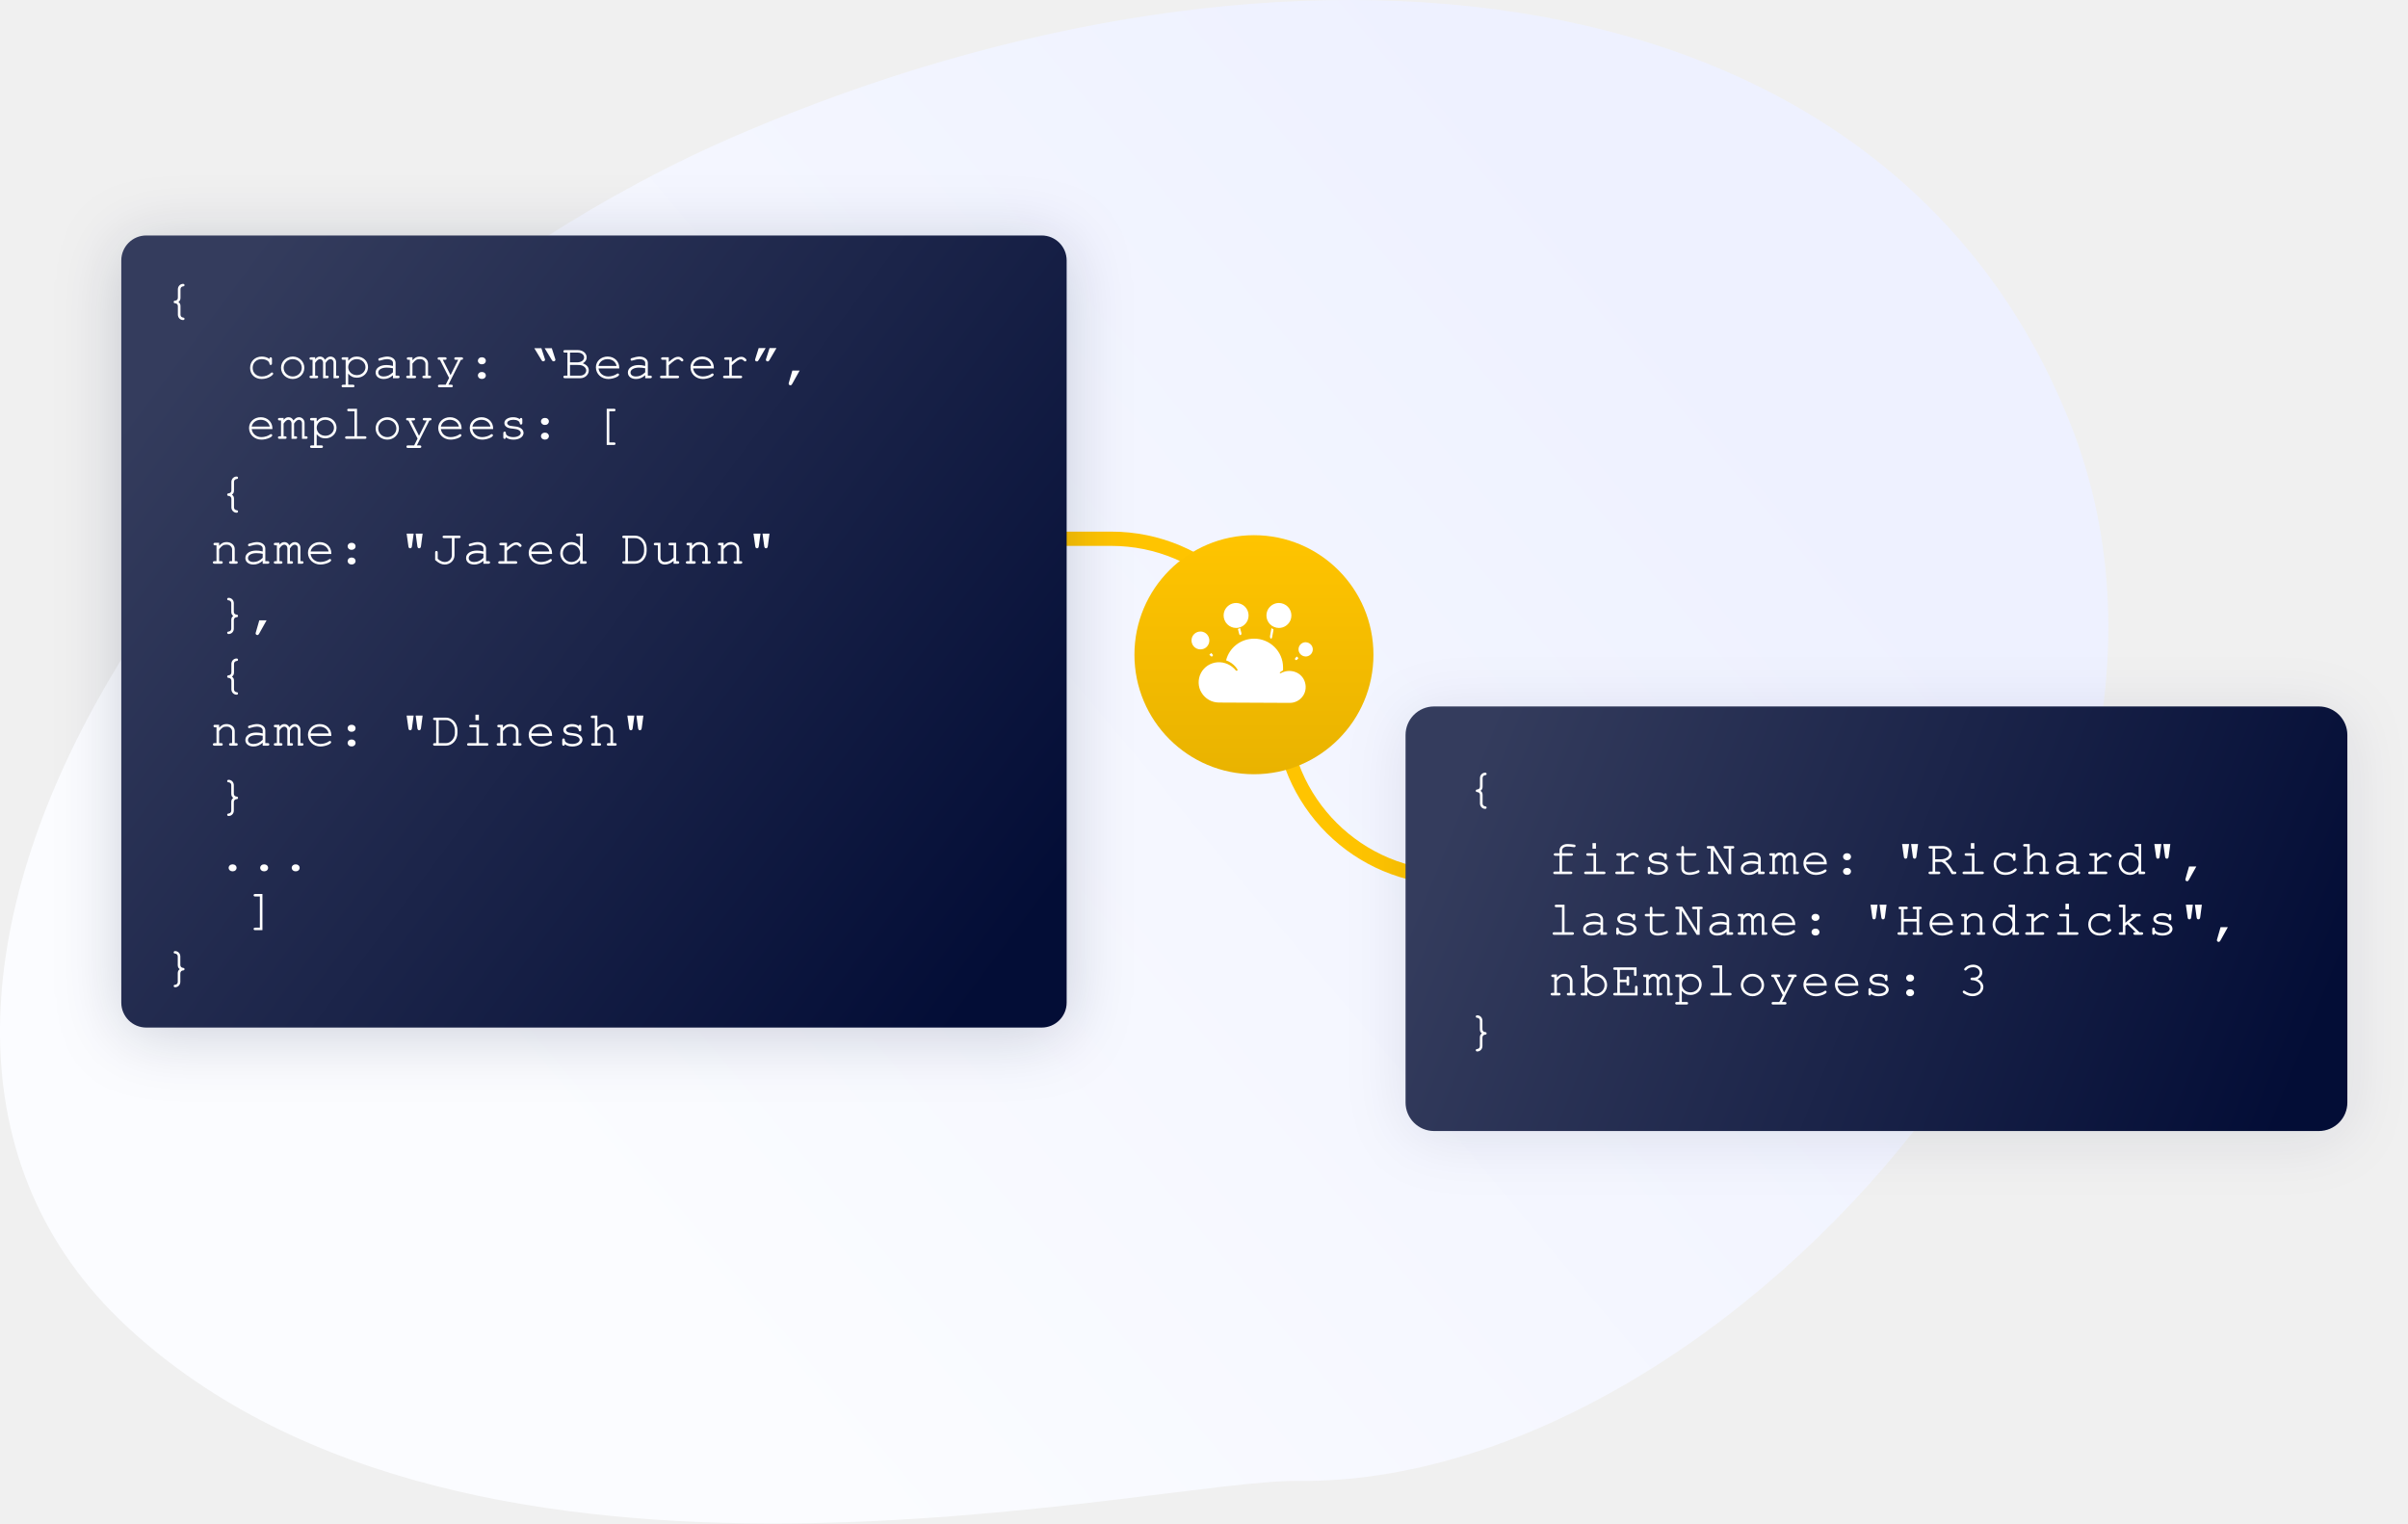
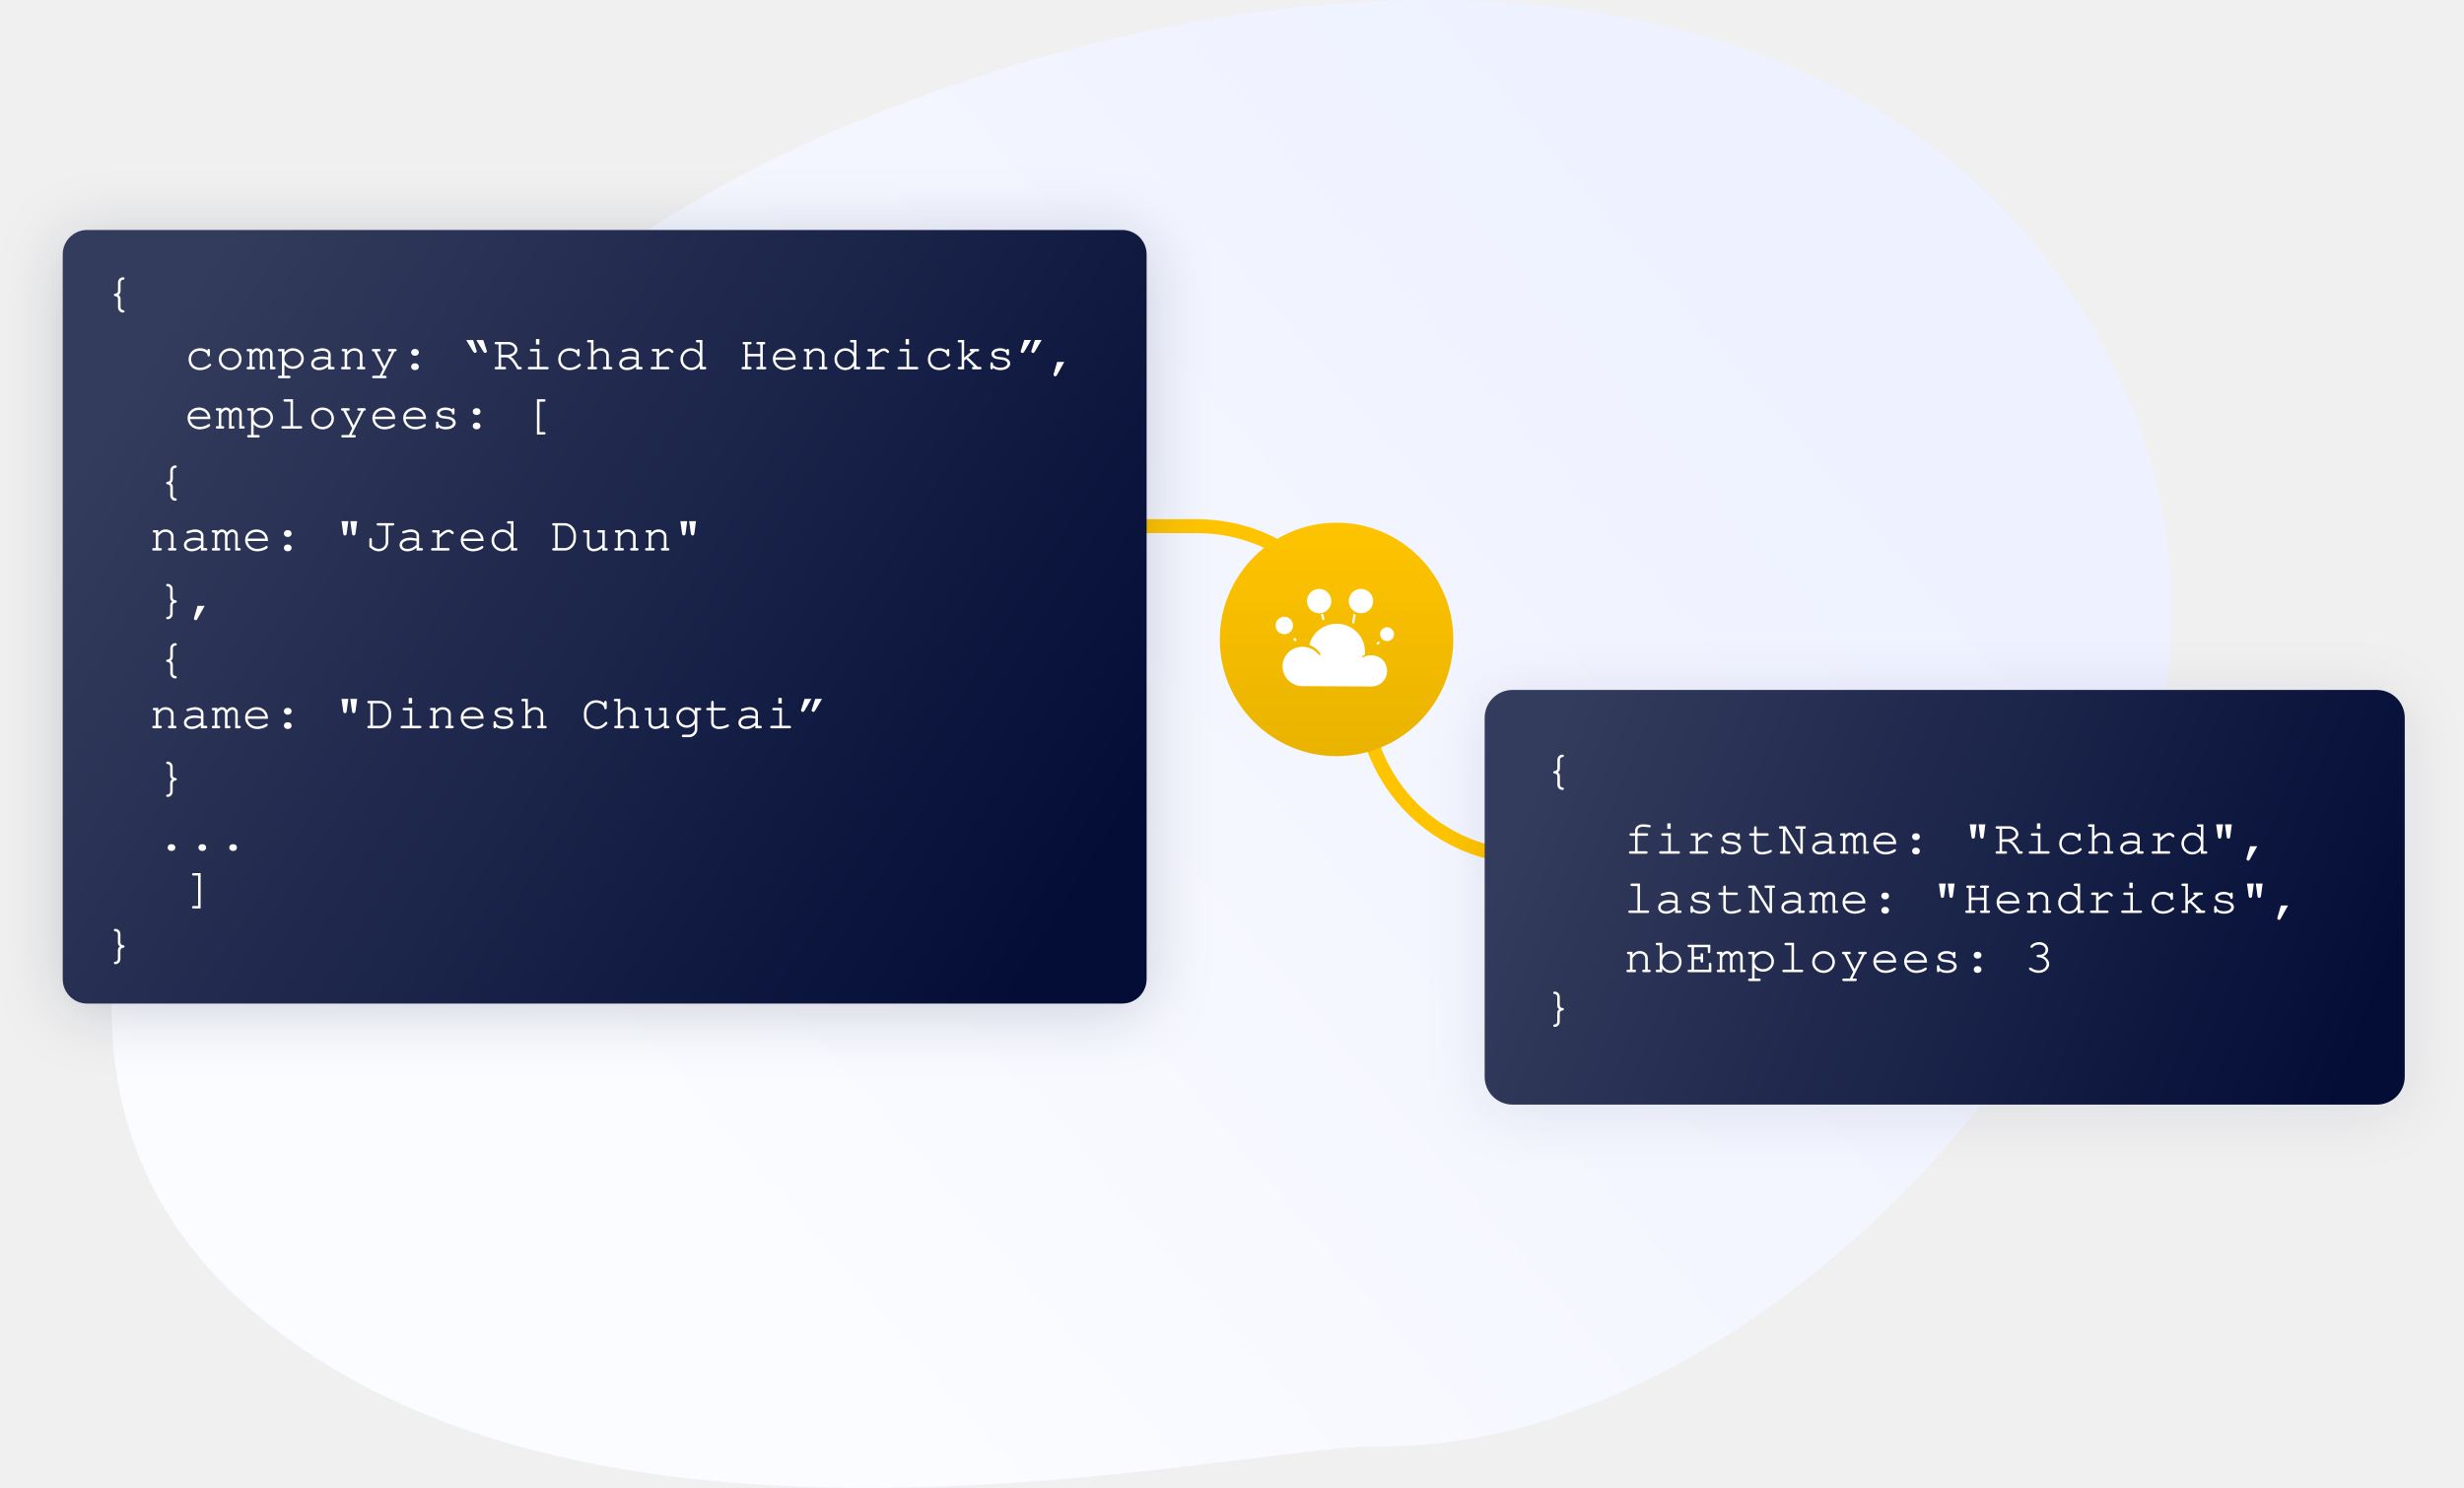
- <svg xmlns="http://www.w3.org/2000/svg" xmlns:xlink="http://www.w3.org/1999/xlink" width="675px" height="427px" viewBox="0 0 675 427" version="1.1">
+ <svg xmlns="http://www.w3.org/2000/svg" xmlns:xlink="http://www.w3.org/1999/xlink" width="707px" height="427px" viewBox="0 0 707 427" version="1.1">
  <style> * {font-family:"Courier"}</style>
  <defs>
    <linearGradient x1="22.52%" y1="69.695%" x2="85.966%" y2="30.667%" id="linearGradient-1">
      <stop stop-color="#FBFCFF" offset="0%" />
      <stop stop-color="#EEF1FF" offset="100%" />
    </linearGradient>
-     <linearGradient x1="100%" y1="81.799%" x2="1.8%" y2="20.136%" id="linearGradient-2">
+     <linearGradient x1="100%" y1="73.088%" x2="1.8%" y2="28.317%" id="linearGradient-2">
      <stop stop-color="#030D36" offset="0%" />
      <stop stop-color="#343C5D" offset="100%" />
    </linearGradient>
-     <rect id="path-3" x="0" y="0" width="265" height="222" rx="7" />
-     <filter x="-10.6%" y="-11.7%" width="121.1%" height="125.2%" filterUnits="objectBoundingBox" id="filter-5">
+     <rect id="path-3" x="0" y="0" width="311" height="222" rx="7" />
+     <filter x="-9.0%" y="-11.7%" width="118.0%" height="125.2%" filterUnits="objectBoundingBox" id="filter-5">
      <feOffset dx="0" dy="2" in="SourceAlpha" result="shadowOffsetOuter1" />
      <feGaussianBlur stdDeviation="9" in="shadowOffsetOuter1" result="shadowBlurOuter1" />
      <feColorMatrix values="0 0 0 0 0.012   0 0 0 0 0.051   0 0 0 0 0.212  0 0 0 0.181 0" type="matrix" in="shadowBlurOuter1" />
    </filter>
    <linearGradient x1="100%" y1="59.206%" x2="1.8%" y2="41.354%" id="linearGradient-6">
      <stop stop-color="#030D36" offset="0%" />
      <stop stop-color="#343C5D" offset="100%" />
    </linearGradient>
    <rect id="path-7" x="0" y="0" width="264" height="119" rx="8" />
    <filter x="-10.0%" y="-20.6%" width="120.1%" height="144.5%" filterUnits="objectBoundingBox" id="filter-9">
      <feOffset dx="0" dy="2" in="SourceAlpha" result="shadowOffsetOuter1" />
      <feGaussianBlur stdDeviation="8.5" in="shadowOffsetOuter1" result="shadowBlurOuter1" />
      <feColorMatrix values="0 0 0 0 0.012   0 0 0 0 0.051   0 0 0 0 0.212  0 0 0 0.092 0" type="matrix" in="shadowBlurOuter1" />
    </filter>
    <linearGradient x1="50%" y1="0%" x2="50%" y2="100%" id="linearGradient-10">
      <stop stop-color="#FFC400" offset="0%" />
      <stop stop-color="#E9B300" offset="100%" />
    </linearGradient>
  </defs>
  <g id="Hub" stroke="none" stroke-width="1" fill="none" fill-rule="evenodd">
-     <g id="Product-Framework" transform="translate(-674, -1607)">
-       <g id="MapAPI" transform="translate(674, 1607)">
-         <path d="M580.335,118.693 C632.057,249.193 485.253,416.488 363.709,415.065 C323.491,414.594 132.504,461.733 35.602,371.829 C-61.3,281.925 54.143,103.263 207.306,37.606 C360.468,-28.05 528.612,-11.806 580.335,118.693 Z" id="Path-4" fill="url(#linearGradient-1)" />
-         <path d="M283,151 C292.5,151 302,151 311.499,151 L311.499,151 C337.774,151 359.112,172.226 359.25,198.5 L359.25,198.5 C359.388,224.774 380.726,246 407.001,246 L418,246" id="Path-10" stroke="#FFC400" stroke-width="4" />
-         <g id="$-Bearer--h-Bearer-C" transform="translate(34, 66)">
+     <g id="Product-Framework" transform="translate(-642, -1607)">
+       <g id="MapAPI" transform="translate(660, 1607)">
+         <path d="M594.335,118.693 C646.057,249.193 499.253,416.488 377.709,415.065 C337.491,414.594 146.504,461.733 49.602,371.829 C-47.3,281.925 68.143,103.263 221.306,37.606 C374.468,-28.05 542.612,-11.806 594.335,118.693 Z" id="Path-4" fill="url(#linearGradient-1)" />
+         <path d="M297,151 C306.5,151 316,151 325.499,151 L325.499,151 C351.774,151 373.112,172.226 373.25,198.5 L373.25,198.5 C373.388,224.774 394.726,246 421.001,246 L432,246" id="Path-10" stroke="#FFC400" stroke-width="4" />
+         <g id="$-Bearer--h-Bearer-C" transform="translate(0, 66)">
          <mask id="mask-4" fill="white">
            <use xlink:href="#path-3" />
          </mask>
          <g id="Mask">
            <use fill="black" fill-opacity="1" filter="url(#filter-5)" xlink:href="#path-3" />
            <use fill="url(#linearGradient-2)" fill-rule="evenodd" xlink:href="#path-3" />
          </g>
          <text id="{-}" mask="url(#mask-4)" font-family="Courier" font-size="14" font-weight="normal" letter-spacing="0.438" fill="#FFFFFF">
            <tspan x="12" y="22">{</tspan>
            <tspan x="12" y="39">   </tspan>
            <tspan x="12" y="56" />
            <tspan x="12" y="73" />
            <tspan x="12" y="90" />
            <tspan x="12" y="107" />
            <tspan x="12" y="124" />
            <tspan x="12" y="141" />
            <tspan x="12" y="158" />
            <tspan x="12" y="175" />
            <tspan x="12" y="192" />
            <tspan x="12" y="209">}</tspan>
          </text>
+           <text id="company:-“Richard-He" mask="url(#mask-4)" font-family="Courier" font-size="14" font-weight="normal" letter-spacing="0.438" fill="#FFFFFF">
+             <tspan x="35" y="40">company: “Richard Hendricks”,</tspan>
+             <tspan x="35" y="57">employees: [</tspan>
+             <tspan x="35" y="74" />
+             <tspan x="35" y="91" />
+             <tspan x="35" y="108" />
+             <tspan x="35" y="125" />
+             <tspan x="35" y="142" />
+             <tspan x="35" y="159" />
+             <tspan x="35" y="176" />
+             <tspan x="35" y="193">]</tspan>
+           </text>
+           <text id="{-},-{-}-..." mask="url(#mask-4)" font-family="Courier" font-size="14" font-weight="normal" letter-spacing="0.438" fill="#FFFFFF">
+             <tspan x="27" y="76">   {</tspan>
+             <tspan x="27" y="93" />
+             <tspan x="27" y="110">	},</tspan>
+             <tspan x="27" y="127">	{</tspan>
+             <tspan x="27" y="144" />
+             <tspan x="27" y="161">	}</tspan>
+             <tspan x="27" y="178">	...</tspan>
+           </text>
+           <text id="name:-&quot;Dinesh-Chugta" mask="url(#mask-4)" font-family="Courier" font-size="14" font-weight="normal" letter-spacing="0.438" fill="#FFFFFF">
+             <tspan x="25" y="143">	   name: "Dinesh Chugtai”</tspan>
+           </text>
+           <text id="name:-&quot;Jared-Dunn&quot;" mask="url(#mask-4)" font-family="Courier" font-size="14" font-weight="normal" letter-spacing="0.438" fill="#FFFFFF">
+             <tspan x="25" y="92">	   name: "Jared Dunn"</tspan>
+           </text>
        </g>
-         <text id="company:-“Bearer”,-e" font-family="Courier" font-size="14" font-weight="normal" letter-spacing="0.438" fill="#FFFFFF">
-           <tspan x="69" y="106">company: “Bearer”,</tspan>
-           <tspan x="69" y="123">employees: [</tspan>
-           <tspan x="69" y="140" />
-           <tspan x="69" y="157" />
-           <tspan x="69" y="174" />
-           <tspan x="69" y="191" />
-           <tspan x="69" y="208" />
-           <tspan x="69" y="225" />
-           <tspan x="69" y="242" />
-           <tspan x="69" y="259">]</tspan>
-         </text>
-         <text id="{-},-{-}-..." font-family="Courier" font-size="14" font-weight="normal" letter-spacing="0.438" fill="#FFFFFF">
-           <tspan x="61" y="142">   {</tspan>
-           <tspan x="61" y="159" />
-           <tspan x="61" y="176">	},</tspan>
-           <tspan x="61" y="193">	{</tspan>
-           <tspan x="61" y="210" />
-           <tspan x="61" y="227">	}</tspan>
-           <tspan x="61" y="244">	...</tspan>
-         </text>
-         <text id="name:-&quot;Dinesh&quot;" font-family="Courier" font-size="14" font-weight="normal" letter-spacing="0.438" fill="#FFFFFF">
-           <tspan x="59" y="209">	   name: "Dinesh"</tspan>
-         </text>
-         <text id="name:-&quot;Jared-Dunn&quot;" font-family="Courier" font-size="14" font-weight="normal" letter-spacing="0.438" fill="#FFFFFF">
-           <tspan x="59" y="158">	   name: "Jared Dunn"</tspan>
-         </text>
-         <g id="$-Bearer--h-Bearer-C" transform="translate(394, 198)">
+         <g id="$-Bearer--h-Bearer-C" transform="translate(408, 198)">
          <mask id="mask-8" fill="white">
            <use xlink:href="#path-7" />
          </mask>
          <g id="Mask">
            <use fill="black" fill-opacity="1" filter="url(#filter-9)" xlink:href="#path-7" />
            <use fill="url(#linearGradient-6)" fill-rule="evenodd" xlink:href="#path-7" />
          </g>
          <text id="{-}" mask="url(#mask-8)" font-family="Courier" font-size="14" font-weight="normal" letter-spacing="0.438" fill="#FFFFFF">
            <tspan x="17" y="27">{</tspan>
            <tspan x="17" y="44">   </tspan>
            <tspan x="17" y="61" />
            <tspan x="17" y="78" />
            <tspan x="17" y="95">}</tspan>
          </text>
          <text id="firstName:-&quot;Richard&quot;" mask="url(#mask-8)" font-family="Courier" font-size="14" font-weight="normal" letter-spacing="0.438" fill="#FFFFFF">
            <tspan x="40" y="47">firstName: "Richard",</tspan>
            <tspan x="40" y="64">lastName: "Hendricks",</tspan>
            <tspan x="40" y="81">nbEmployees: 3</tspan>
          </text>
        </g>
-         <circle id="Oval" fill="url(#linearGradient-10)" cx="351.5" cy="183.5" r="33.5" />
-         <path d="M339,183.494 C339.183,183.361 339.354,183.193 339.5,183 L339.902,183.41 C339.963,183.482 340,183.566 340,183.663 C340,183.747 339.963,183.843 339.89,183.904 C339.829,183.964 339.756,183.988 339.683,184 C339.671,184 339.659,184 339.646,184 C339.549,184 339.463,183.964 339.39,183.892 L339,183.494 Z M347,176.295 C347.213,176.233 347.416,176.14 347.607,176 L347.977,177.395 C348.045,177.628 347.955,177.891 347.786,177.969 C347.753,177.984 347.708,178 347.674,178 C347.539,178 347.416,177.876 347.371,177.705 L347,176.295 Z M356.423,176 C356.487,176.062 356.551,176.124 356.615,176.207 C356.744,176.31 356.872,176.372 357,176.434 L356.594,178.607 C356.551,178.834 356.444,179 356.316,179 L356.306,179 C356.274,179 356.231,178.979 356.199,178.959 C356.038,178.855 355.964,178.503 356.017,178.193 L356.423,176 Z M363.279,185 C363.222,184.989 363.165,184.968 363.119,184.925 C362.982,184.817 362.959,184.613 363.073,184.484 L363.497,184 C363.634,184.172 363.805,184.312 364,184.419 L363.6,184.882 C363.531,184.957 363.439,185 363.336,185 C363.314,185 363.302,185 363.279,185 Z M363.103,188.348 C364.427,188.818 365.468,189.966 365.827,191.32 C366.206,192.655 365.96,194.141 365.108,195.232 C364.295,196.342 362.932,197 361.551,197 L341.646,196.906 C340.662,196.887 339.697,196.643 338.864,196.154 C338.032,195.665 337.313,194.987 336.821,194.16 C335.78,192.524 335.742,190.361 336.632,188.649 C336.859,188.216 337.124,187.821 337.464,187.464 C337.786,187.107 338.164,186.787 338.562,186.524 C339.375,186.016 340.321,185.677 341.286,185.621 C342.251,185.545 343.235,185.734 344.125,186.129 C344.56,186.317 344.995,186.58 345.373,186.881 C345.771,187.182 346.111,187.52 346.433,187.915 C346.509,188.009 346.66,188.047 346.774,187.972 C346.906,187.897 346.944,187.746 346.868,187.614 C346.584,187.144 346.225,186.73 345.827,186.354 C345.411,185.978 344.957,185.658 344.465,185.414 C344.219,185.282 343.954,185.169 343.689,185.075 C344.598,181.502 347.814,179 351.561,179 C356.026,179 359.659,182.611 359.659,187.05 L359.659,187.897 C359.356,188.047 359.072,188.216 358.808,188.423 C358.751,188.48 358.732,188.555 358.77,188.63 C358.808,188.705 358.902,188.724 358.978,188.687 C359.621,188.348 360.321,188.122 361.021,188.066 C361.721,188.009 362.441,188.103 363.103,188.348 Z M345.158,175.722 C344.303,175.364 343.627,174.688 343.269,173.832 C342.91,172.957 342.91,172.003 343.269,171.148 C343.825,169.855 345.098,169 346.511,169 C346.968,169 347.426,169.099 347.843,169.278 C349.634,170.014 350.469,172.062 349.733,173.852 C349.176,175.145 347.903,176 346.491,176 C346.033,176 345.596,175.901 345.158,175.722 Z M357.157,175.722 C355.367,174.986 354.531,172.938 355.267,171.148 C355.824,169.855 357.097,169 358.51,169 C358.968,169 359.405,169.099 359.843,169.278 C361.633,170.014 362.469,172.062 361.733,173.852 C361.176,175.145 359.903,176 358.49,176 C358.032,176 357.595,175.901 357.157,175.722 Z M367.71,180.987 C367.987,181.455 368.074,181.991 367.935,182.494 C367.71,183.377 366.914,184 365.996,184 C365.841,184 365.667,183.965 365.512,183.931 C364.438,183.654 363.798,182.58 364.058,181.506 C364.283,180.623 365.079,180 365.996,180 C366.152,180 366.325,180.035 366.481,180.069 C367,180.208 367.433,180.537 367.71,180.987 Z M338.927,180.107 C338.649,181.236 337.661,182.017 336.499,182 C336.308,182 336.1,181.982 335.892,181.93 C335.233,181.774 334.696,181.357 334.349,180.785 C334.019,180.212 333.915,179.535 334.071,178.892 C334.349,177.781 335.354,177 336.499,177 C336.69,177 336.898,177.017 337.106,177.069 C338.441,177.399 339.256,178.771 338.927,180.107 Z" id="Combined-Shape" fill="#FFFFFF" fill-rule="nonzero" />
+         <circle id="Oval" fill="url(#linearGradient-10)" cx="365.5" cy="183.5" r="33.5" />
+         <path d="M353,183.494 C353.183,183.361 353.354,183.193 353.5,183 L353.902,183.41 C353.963,183.482 354,183.566 354,183.663 C354,183.747 353.963,183.843 353.89,183.904 C353.829,183.964 353.756,183.988 353.683,184 C353.671,184 353.659,184 353.646,184 C353.549,184 353.463,183.964 353.39,183.892 L353,183.494 Z M361,176.295 C361.213,176.233 361.416,176.14 361.607,176 L361.977,177.395 C362.045,177.628 361.955,177.891 361.786,177.969 C361.753,177.984 361.708,178 361.674,178 C361.539,178 361.416,177.876 361.371,177.705 L361,176.295 Z M370.423,176 C370.487,176.062 370.551,176.124 370.615,176.207 C370.744,176.31 370.872,176.372 371,176.434 L370.594,178.607 C370.551,178.834 370.444,179 370.316,179 L370.306,179 C370.274,179 370.231,178.979 370.199,178.959 C370.038,178.855 369.964,178.503 370.017,178.193 L370.423,176 Z M377.279,185 C377.222,184.989 377.165,184.968 377.119,184.925 C376.982,184.817 376.959,184.613 377.073,184.484 L377.497,184 C377.634,184.172 377.805,184.312 378,184.419 L377.6,184.882 C377.531,184.957 377.439,185 377.336,185 C377.314,185 377.302,185 377.279,185 Z M377.103,188.348 C378.427,188.818 379.468,189.966 379.827,191.32 C380.206,192.655 379.96,194.141 379.108,195.232 C378.295,196.342 376.932,197 375.551,197 L355.646,196.906 C354.662,196.887 353.697,196.643 352.864,196.154 C352.032,195.665 351.313,194.987 350.821,194.16 C349.78,192.524 349.742,190.361 350.632,188.649 C350.859,188.216 351.124,187.821 351.464,187.464 C351.786,187.107 352.164,186.787 352.562,186.524 C353.375,186.016 354.321,185.677 355.286,185.621 C356.251,185.545 357.235,185.734 358.125,186.129 C358.56,186.317 358.995,186.58 359.373,186.881 C359.771,187.182 360.111,187.52 360.433,187.915 C360.509,188.009 360.66,188.047 360.774,187.972 C360.906,187.897 360.944,187.746 360.868,187.614 C360.584,187.144 360.225,186.73 359.827,186.354 C359.411,185.978 358.957,185.658 358.465,185.414 C358.219,185.282 357.954,185.169 357.689,185.075 C358.598,181.502 361.814,179 365.561,179 C370.026,179 373.659,182.611 373.659,187.05 L373.659,187.897 C373.356,188.047 373.072,188.216 372.808,188.423 C372.751,188.48 372.732,188.555 372.77,188.63 C372.808,188.705 372.902,188.724 372.978,188.687 C373.621,188.348 374.321,188.122 375.021,188.066 C375.721,188.009 376.441,188.103 377.103,188.348 Z M359.158,175.722 C358.303,175.364 357.627,174.688 357.269,173.832 C356.91,172.957 356.91,172.003 357.269,171.148 C357.825,169.855 359.098,169 360.511,169 C360.968,169 361.426,169.099 361.843,169.278 C363.634,170.014 364.469,172.062 363.733,173.852 C363.176,175.145 361.903,176 360.491,176 C360.033,176 359.596,175.901 359.158,175.722 Z M371.157,175.722 C369.367,174.986 368.531,172.938 369.267,171.148 C369.824,169.855 371.097,169 372.51,169 C372.968,169 373.405,169.099 373.843,169.278 C375.633,170.014 376.469,172.062 375.733,173.852 C375.176,175.145 373.903,176 372.49,176 C372.032,176 371.595,175.901 371.157,175.722 Z M381.71,180.987 C381.987,181.455 382.074,181.991 381.935,182.494 C381.71,183.377 380.914,184 379.996,184 C379.841,184 379.667,183.965 379.512,183.931 C378.438,183.654 377.798,182.58 378.058,181.506 C378.283,180.623 379.079,180 379.996,180 C380.152,180 380.325,180.035 380.481,180.069 C381,180.208 381.433,180.537 381.71,180.987 Z M352.927,180.107 C352.649,181.236 351.661,182.017 350.499,182 C350.308,182 350.1,181.982 349.892,181.93 C349.233,181.774 348.696,181.357 348.349,180.785 C348.019,180.212 347.915,179.535 348.071,178.892 C348.349,177.781 349.354,177 350.499,177 C350.69,177 350.898,177.017 351.106,177.069 C352.441,177.399 353.256,178.771 352.927,180.107 Z" id="Combined-Shape" fill="#FFFFFF" fill-rule="nonzero" />
      </g>
    </g>
  </g>
</svg>
